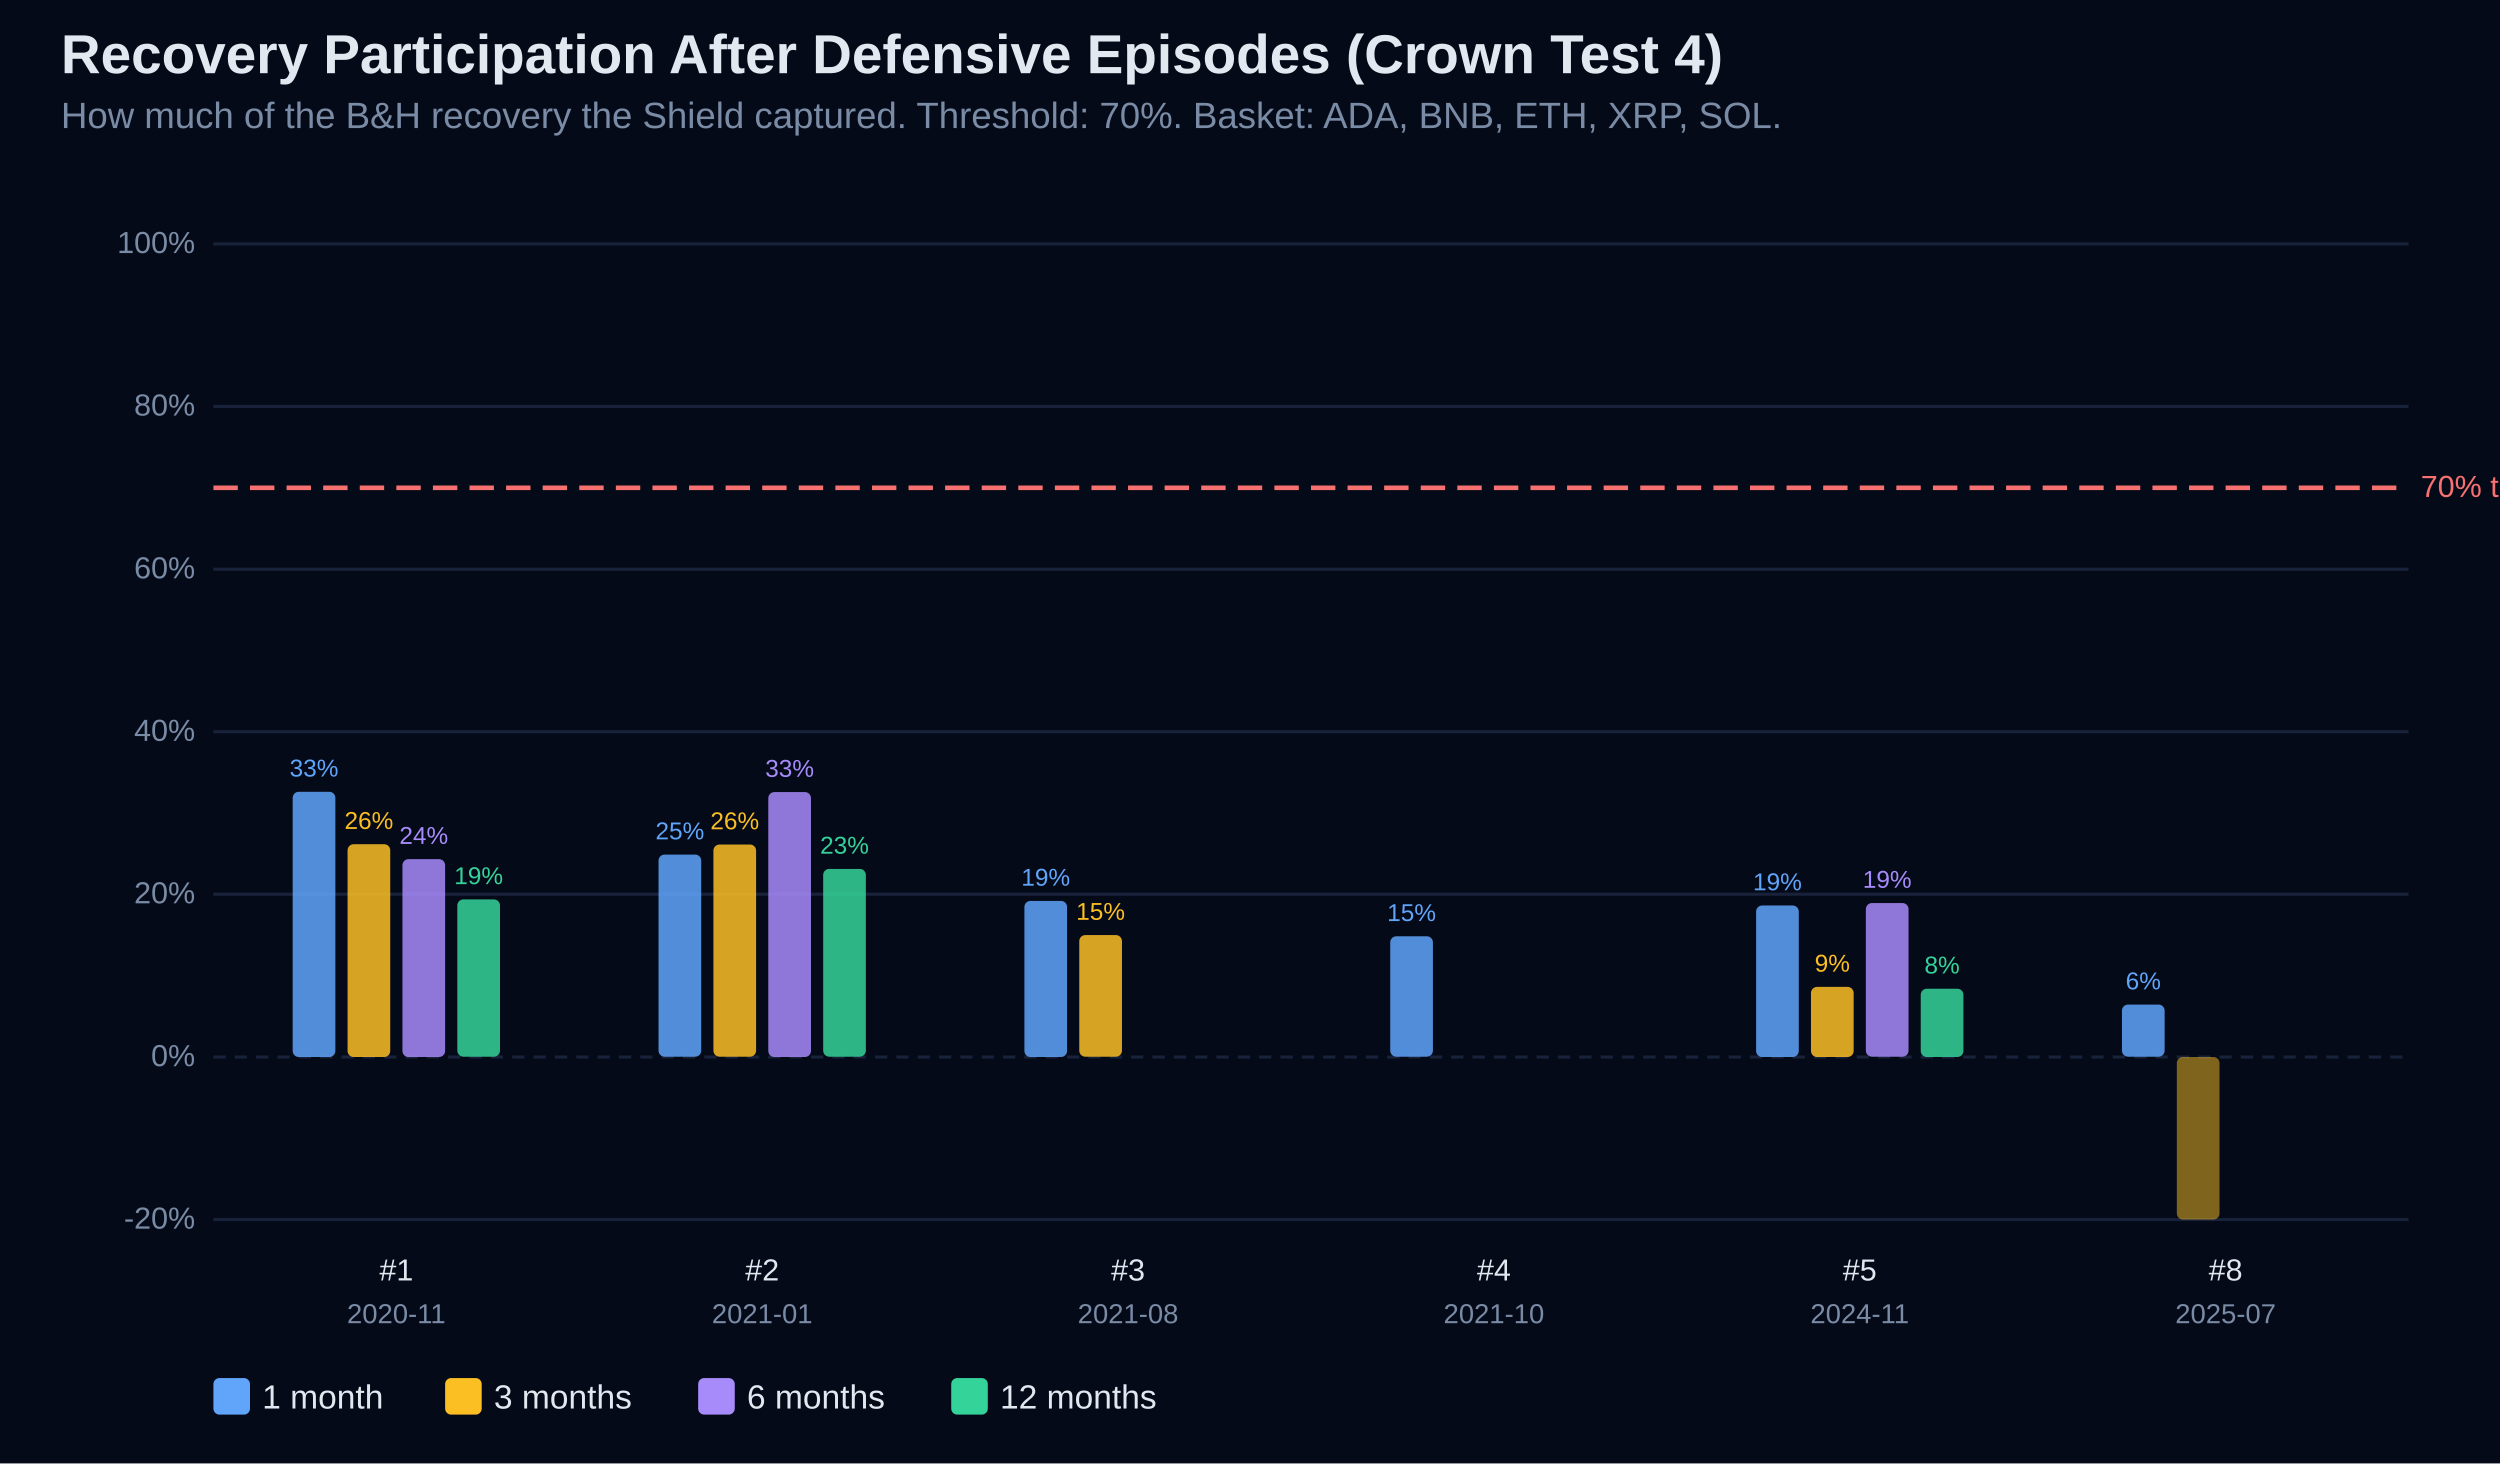
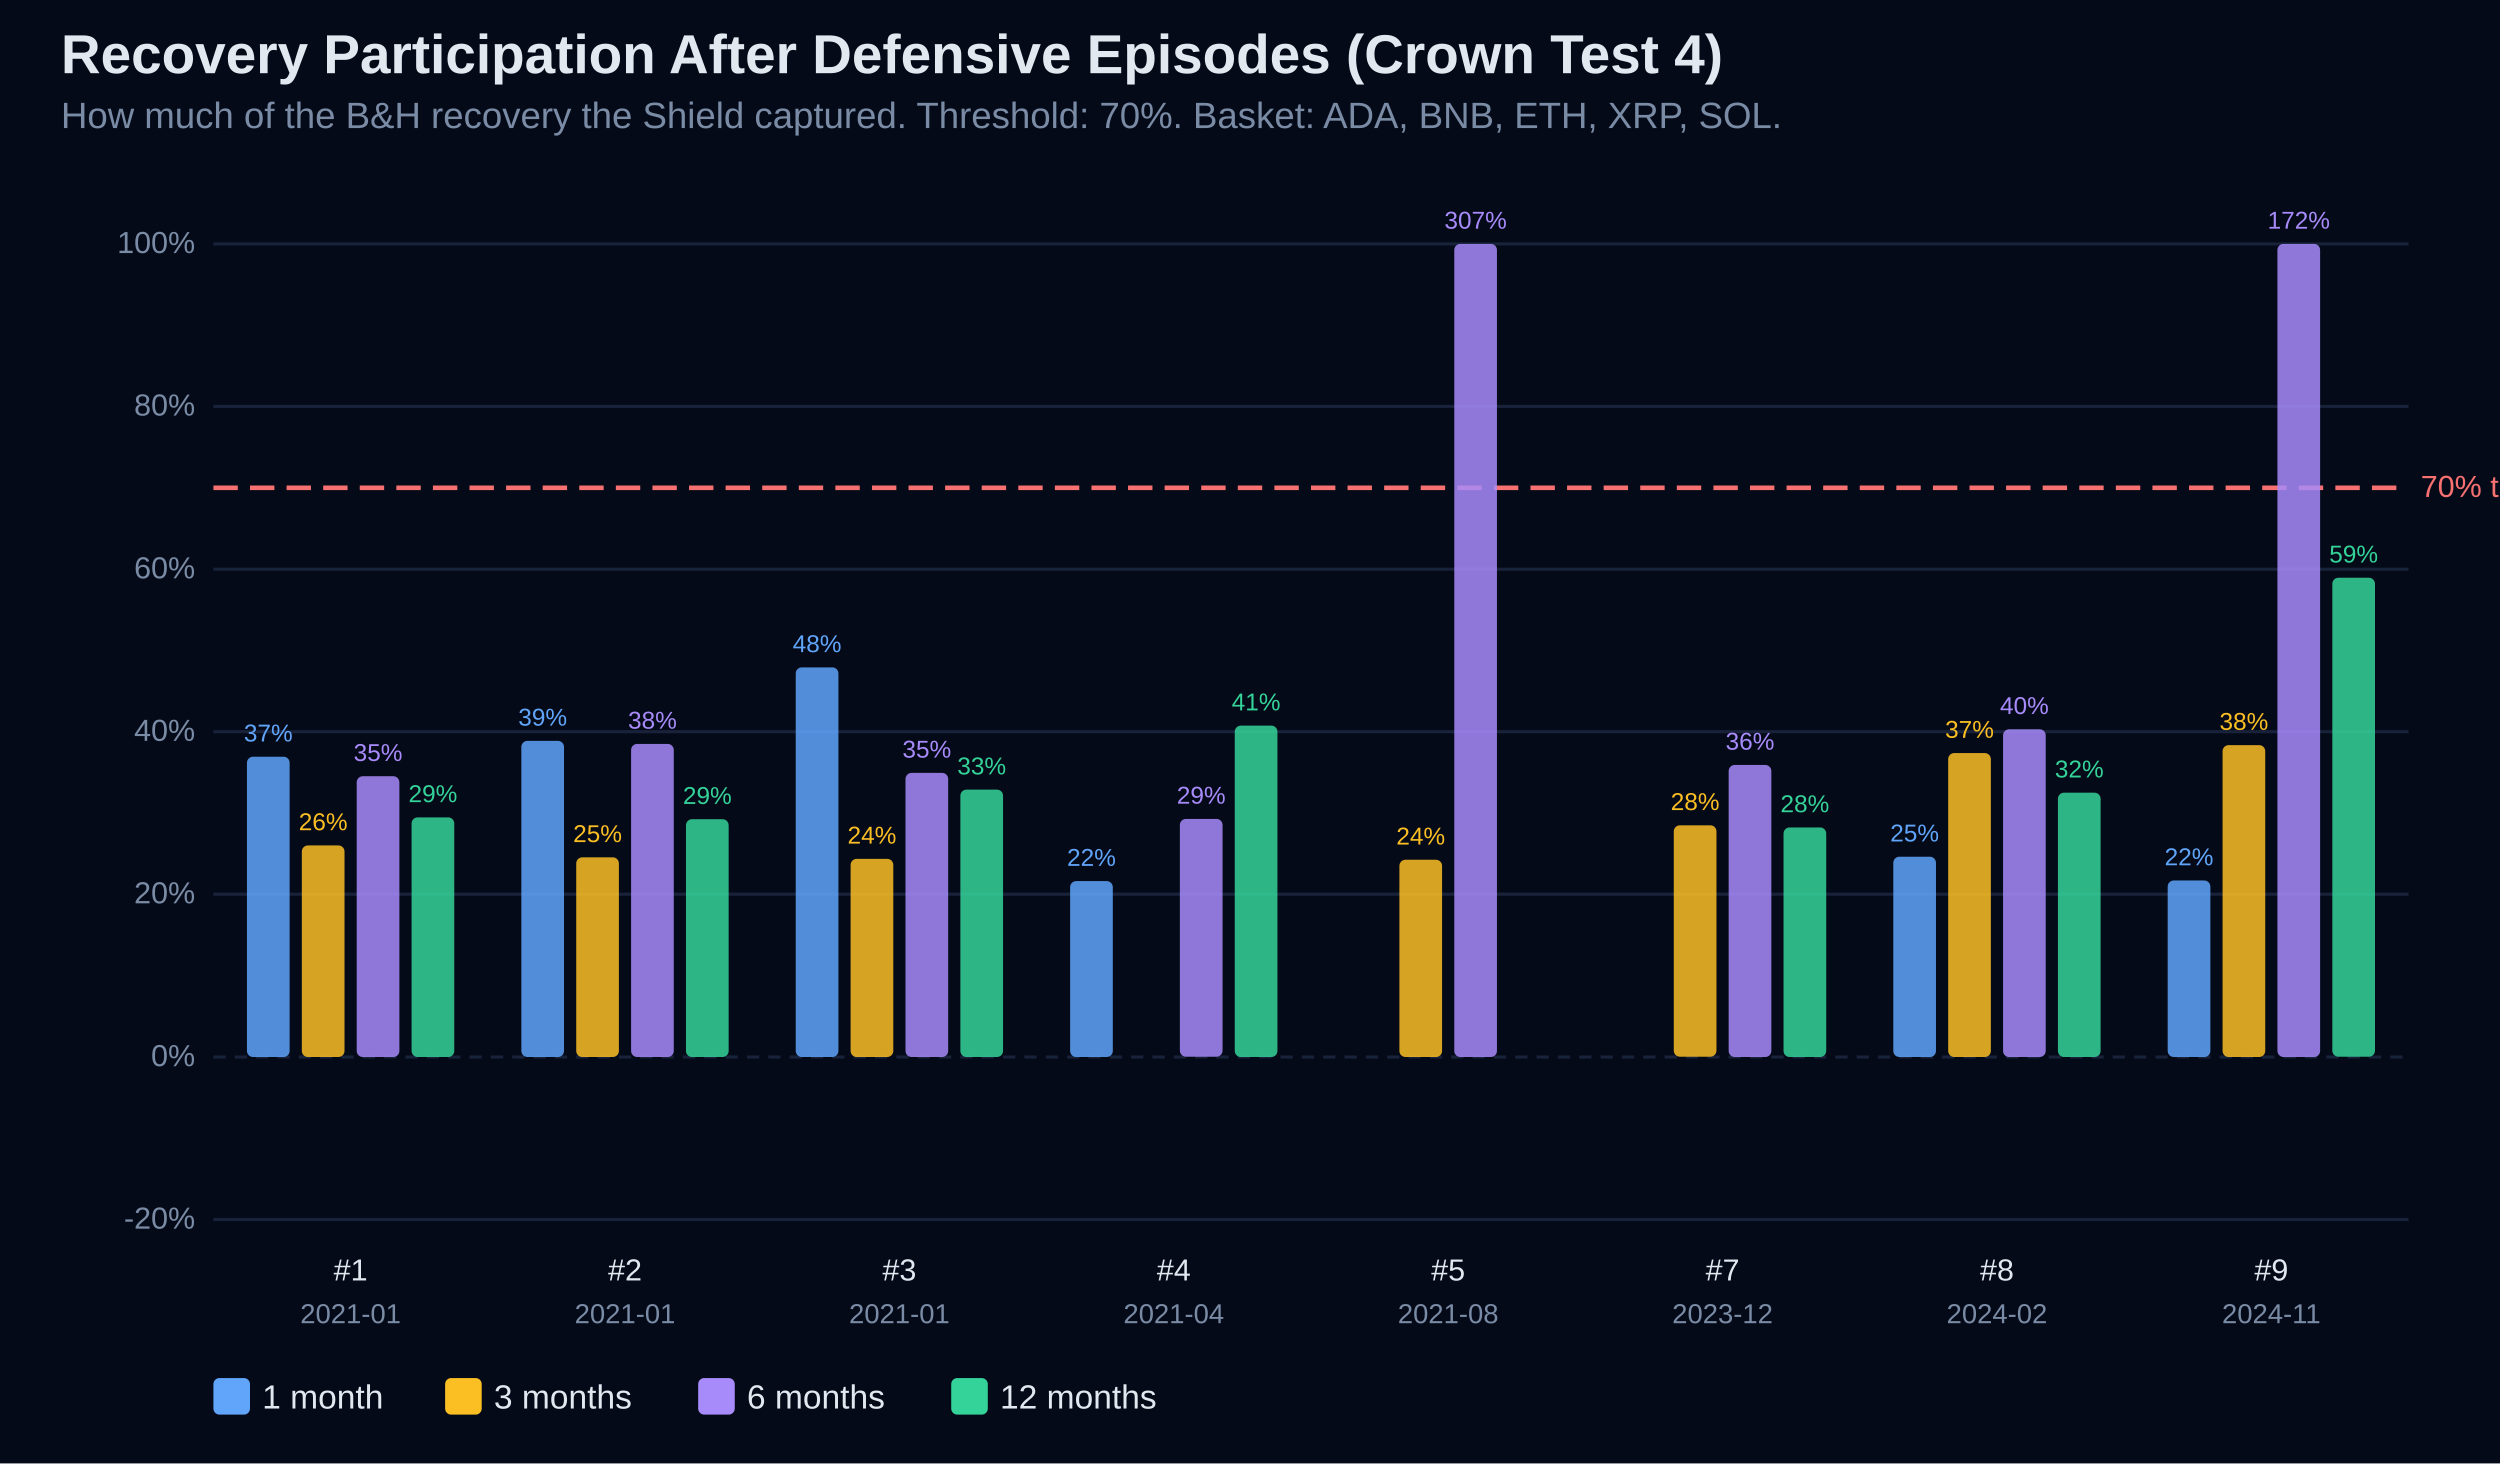
<svg xmlns="http://www.w3.org/2000/svg" width="820" height="480" viewBox="0 0 820 480" font-family="Plus Jakarta Sans,Segoe UI,Arial,sans-serif">
  <rect width="820" height="480" fill="#050a18" />
  <text x="20" y="24" font-size="18" font-weight="700" fill="#e2e8f0">Recovery Participation After Defensive Episodes (Crown Test 4)</text>
  <text x="20" y="42" font-size="12" fill="#7a8ba5">How much of the B&amp;H recovery the Shield captured. Threshold: 70%. Basket: ADA, BNB, ETH, XRP, SOL.</text>
  <line x1="70" y1="400.0" x2="790" y2="400.0" stroke="#18223a" stroke-width="1" />
  <text x="64" y="403.0" font-size="10" fill="#7a8ba5" text-anchor="end">-20%</text>
  <line x1="70" y1="346.7" x2="790" y2="346.7" stroke="#18223a" stroke-width="1" stroke-dasharray="4 3" />
  <text x="64" y="349.7" font-size="10" fill="#7a8ba5" text-anchor="end">0%</text>
  <line x1="70" y1="293.3" x2="790" y2="293.3" stroke="#18223a" stroke-width="1" />
  <text x="64" y="296.3" font-size="10" fill="#7a8ba5" text-anchor="end">20%</text>
  <line x1="70" y1="240.0" x2="790" y2="240.0" stroke="#18223a" stroke-width="1" />
  <text x="64" y="243.0" font-size="10" fill="#7a8ba5" text-anchor="end">40%</text>
  <line x1="70" y1="186.7" x2="790" y2="186.7" stroke="#18223a" stroke-width="1" />
  <text x="64" y="189.7" font-size="10" fill="#7a8ba5" text-anchor="end">60%</text>
  <line x1="70" y1="133.3" x2="790" y2="133.3" stroke="#18223a" stroke-width="1" />
  <text x="64" y="136.3" font-size="10" fill="#7a8ba5" text-anchor="end">80%</text>
  <line x1="70" y1="80.0" x2="790" y2="80.0" stroke="#18223a" stroke-width="1" />
  <text x="64" y="83.0" font-size="10" fill="#7a8ba5" text-anchor="end">100%</text>
  <line x1="70" y1="160.0" x2="790" y2="160.0" stroke="#f87171" stroke-width="1.5" stroke-dasharray="8 4" />
  <text x="794" y="163.0" font-size="10" fill="#f87171">70% threshold</text>
-   <text x="130.0" y="420" font-size="10" fill="#e2e8f0" text-anchor="middle">#1</text>
-   <text x="130.0" y="434" font-size="9" fill="#7a8ba5" text-anchor="middle">2020-11</text>
-   <rect x="96.0" y="259.7" width="14" height="87.0" fill="#60a5fa" fill-opacity="0.85" rx="2" />
-   <text x="103.0" y="254.7" font-size="8" fill="#60a5fa" text-anchor="middle">33%</text>
-   <rect x="114.0" y="276.9" width="14" height="69.8" fill="#fbbf24" fill-opacity="0.85" rx="2" />
-   <text x="121.0" y="271.9" font-size="8" fill="#fbbf24" text-anchor="middle">26%</text>
-   <rect x="132.0" y="281.8" width="14" height="64.9" fill="#a78bfa" fill-opacity="0.85" rx="2" />
-   <text x="139.0" y="276.8" font-size="8" fill="#a78bfa" text-anchor="middle">24%</text>
-   <rect x="150.0" y="295.0" width="14" height="51.6" fill="#34d399" fill-opacity="0.85" rx="2" />
-   <text x="157.0" y="290.0" font-size="8" fill="#34d399" text-anchor="middle">19%</text>
-   <text x="250.0" y="420" font-size="10" fill="#e2e8f0" text-anchor="middle">#2</text>
-   <text x="250.0" y="434" font-size="9" fill="#7a8ba5" text-anchor="middle">2021-01</text>
-   <rect x="216.0" y="280.3" width="14" height="66.3" fill="#60a5fa" fill-opacity="0.85" rx="2" />
-   <text x="223.0" y="275.3" font-size="8" fill="#60a5fa" text-anchor="middle">25%</text>
-   <rect x="234.0" y="277.0" width="14" height="69.6" fill="#fbbf24" fill-opacity="0.85" rx="2" />
-   <text x="241.0" y="272.0" font-size="8" fill="#fbbf24" text-anchor="middle">26%</text>
-   <rect x="252.0" y="259.8" width="14" height="86.9" fill="#a78bfa" fill-opacity="0.85" rx="2" />
-   <text x="259.0" y="254.8" font-size="8" fill="#a78bfa" text-anchor="middle">33%</text>
-   <rect x="270.0" y="285.0" width="14" height="61.6" fill="#34d399" fill-opacity="0.85" rx="2" />
-   <text x="277.0" y="280.0" font-size="8" fill="#34d399" text-anchor="middle">23%</text>
-   <text x="370.0" y="420" font-size="10" fill="#e2e8f0" text-anchor="middle">#3</text>
-   <text x="370.0" y="434" font-size="9" fill="#7a8ba5" text-anchor="middle">2021-08</text>
-   <rect x="336.0" y="295.5" width="14" height="51.2" fill="#60a5fa" fill-opacity="0.85" rx="2" />
-   <text x="343.0" y="290.5" font-size="8" fill="#60a5fa" text-anchor="middle">19%</text>
-   <rect x="354.0" y="306.7" width="14" height="39.9" fill="#fbbf24" fill-opacity="0.85" rx="2" />
-   <text x="361.0" y="301.7" font-size="8" fill="#fbbf24" text-anchor="middle">15%</text>
-   <text x="490.0" y="420" font-size="10" fill="#e2e8f0" text-anchor="middle">#4</text>
-   <text x="490.0" y="434" font-size="9" fill="#7a8ba5" text-anchor="middle">2021-10</text>
-   <rect x="456.0" y="307.1" width="14" height="39.5" fill="#60a5fa" fill-opacity="0.85" rx="2" />
-   <text x="463.0" y="302.1" font-size="8" fill="#60a5fa" text-anchor="middle">15%</text>
-   <text x="610.0" y="420" font-size="10" fill="#e2e8f0" text-anchor="middle">#5</text>
-   <text x="610.0" y="434" font-size="9" fill="#7a8ba5" text-anchor="middle">2024-11</text>
-   <rect x="576.0" y="297.0" width="14" height="49.7" fill="#60a5fa" fill-opacity="0.85" rx="2" />
-   <text x="583.0" y="292.0" font-size="8" fill="#60a5fa" text-anchor="middle">19%</text>
-   <rect x="594.0" y="323.7" width="14" height="23.0" fill="#fbbf24" fill-opacity="0.85" rx="2" />
-   <text x="601.0" y="318.7" font-size="8" fill="#fbbf24" text-anchor="middle">9%</text>
-   <rect x="612.0" y="296.2" width="14" height="50.4" fill="#a78bfa" fill-opacity="0.85" rx="2" />
-   <text x="619.0" y="291.2" font-size="8" fill="#a78bfa" text-anchor="middle">19%</text>
-   <rect x="630.0" y="324.3" width="14" height="22.4" fill="#34d399" fill-opacity="0.85" rx="2" />
-   <text x="637.0" y="319.3" font-size="8" fill="#34d399" text-anchor="middle">8%</text>
-   <text x="730.0" y="420" font-size="10" fill="#e2e8f0" text-anchor="middle">#8</text>
-   <text x="730.0" y="434" font-size="9" fill="#7a8ba5" text-anchor="middle">2025-07</text>
-   <rect x="696.0" y="329.5" width="14" height="17.1" fill="#60a5fa" fill-opacity="0.85" rx="2" />
-   <text x="703.0" y="324.5" font-size="8" fill="#60a5fa" text-anchor="middle">6%</text>
-   <rect x="714.0" y="346.7" width="14" height="53.3" fill="#fbbf24" fill-opacity="0.5" rx="2" />
+   <text x="115.0" y="420" font-size="10" fill="#e2e8f0" text-anchor="middle">#1</text>
+   <text x="115.0" y="434" font-size="9" fill="#7a8ba5" text-anchor="middle">2021-01</text>
+   <rect x="81.0" y="248.2" width="14" height="98.5" fill="#60a5fa" fill-opacity="0.85" rx="2" />
+   <text x="88.0" y="243.2" font-size="8" fill="#60a5fa" text-anchor="middle">37%</text>
+   <rect x="99.0" y="277.3" width="14" height="69.4" fill="#fbbf24" fill-opacity="0.85" rx="2" />
+   <text x="106.0" y="272.3" font-size="8" fill="#fbbf24" text-anchor="middle">26%</text>
+   <rect x="117.0" y="254.6" width="14" height="92.1" fill="#a78bfa" fill-opacity="0.85" rx="2" />
+   <text x="124.0" y="249.6" font-size="8" fill="#a78bfa" text-anchor="middle">35%</text>
+   <rect x="135.0" y="268.1" width="14" height="78.6" fill="#34d399" fill-opacity="0.85" rx="2" />
+   <text x="142.0" y="263.1" font-size="8" fill="#34d399" text-anchor="middle">29%</text>
+   <text x="205.0" y="420" font-size="10" fill="#e2e8f0" text-anchor="middle">#2</text>
+   <text x="205.0" y="434" font-size="9" fill="#7a8ba5" text-anchor="middle">2021-01</text>
+   <rect x="171.0" y="243.0" width="14" height="103.7" fill="#60a5fa" fill-opacity="0.85" rx="2" />
+   <text x="178.0" y="238.0" font-size="8" fill="#60a5fa" text-anchor="middle">39%</text>
+   <rect x="189.0" y="281.2" width="14" height="65.5" fill="#fbbf24" fill-opacity="0.85" rx="2" />
+   <text x="196.0" y="276.2" font-size="8" fill="#fbbf24" text-anchor="middle">25%</text>
+   <rect x="207.0" y="244.0" width="14" height="102.7" fill="#a78bfa" fill-opacity="0.85" rx="2" />
+   <text x="214.0" y="239.0" font-size="8" fill="#a78bfa" text-anchor="middle">38%</text>
+   <rect x="225.0" y="268.7" width="14" height="78.0" fill="#34d399" fill-opacity="0.85" rx="2" />
+   <text x="232.0" y="263.7" font-size="8" fill="#34d399" text-anchor="middle">29%</text>
+   <text x="295.0" y="420" font-size="10" fill="#e2e8f0" text-anchor="middle">#3</text>
+   <text x="295.0" y="434" font-size="9" fill="#7a8ba5" text-anchor="middle">2021-01</text>
+   <rect x="261.0" y="218.9" width="14" height="127.8" fill="#60a5fa" fill-opacity="0.85" rx="2" />
+   <text x="268.0" y="213.9" font-size="8" fill="#60a5fa" text-anchor="middle">48%</text>
+   <rect x="279.0" y="281.7" width="14" height="65.0" fill="#fbbf24" fill-opacity="0.85" rx="2" />
+   <text x="286.0" y="276.7" font-size="8" fill="#fbbf24" text-anchor="middle">24%</text>
+   <rect x="297.0" y="253.5" width="14" height="93.2" fill="#a78bfa" fill-opacity="0.85" rx="2" />
+   <text x="304.0" y="248.5" font-size="8" fill="#a78bfa" text-anchor="middle">35%</text>
+   <rect x="315.0" y="259.0" width="14" height="87.7" fill="#34d399" fill-opacity="0.85" rx="2" />
+   <text x="322.0" y="254.0" font-size="8" fill="#34d399" text-anchor="middle">33%</text>
+   <text x="385.0" y="420" font-size="10" fill="#e2e8f0" text-anchor="middle">#4</text>
+   <text x="385.0" y="434" font-size="9" fill="#7a8ba5" text-anchor="middle">2021-04</text>
+   <rect x="351.0" y="289.0" width="14" height="57.7" fill="#60a5fa" fill-opacity="0.85" rx="2" />
+   <text x="358.0" y="284.0" font-size="8" fill="#60a5fa" text-anchor="middle">22%</text>
+   <rect x="387.0" y="268.6" width="14" height="78.0" fill="#a78bfa" fill-opacity="0.85" rx="2" />
+   <text x="394.0" y="263.6" font-size="8" fill="#a78bfa" text-anchor="middle">29%</text>
+   <rect x="405.0" y="238.0" width="14" height="108.7" fill="#34d399" fill-opacity="0.85" rx="2" />
+   <text x="412.0" y="233.0" font-size="8" fill="#34d399" text-anchor="middle">41%</text>
+   <text x="475.0" y="420" font-size="10" fill="#e2e8f0" text-anchor="middle">#5</text>
+   <text x="475.0" y="434" font-size="9" fill="#7a8ba5" text-anchor="middle">2021-08</text>
+   <rect x="459.0" y="282.0" width="14" height="64.7" fill="#fbbf24" fill-opacity="0.85" rx="2" />
+   <text x="466.0" y="277.0" font-size="8" fill="#fbbf24" text-anchor="middle">24%</text>
+   <rect x="477.0" y="80.0" width="14" height="266.7" fill="#a78bfa" fill-opacity="0.85" rx="2" />
+   <text x="484.0" y="75.0" font-size="8" fill="#a78bfa" text-anchor="middle">307%</text>
+   <text x="565.0" y="420" font-size="10" fill="#e2e8f0" text-anchor="middle">#7</text>
+   <text x="565.0" y="434" font-size="9" fill="#7a8ba5" text-anchor="middle">2023-12</text>
+   <rect x="549.0" y="270.7" width="14" height="75.9" fill="#fbbf24" fill-opacity="0.85" rx="2" />
+   <text x="556.0" y="265.7" font-size="8" fill="#fbbf24" text-anchor="middle">28%</text>
+   <rect x="567.0" y="250.9" width="14" height="95.8" fill="#a78bfa" fill-opacity="0.85" rx="2" />
+   <text x="574.0" y="245.9" font-size="8" fill="#a78bfa" text-anchor="middle">36%</text>
+   <rect x="585.0" y="271.4" width="14" height="75.3" fill="#34d399" fill-opacity="0.85" rx="2" />
+   <text x="592.0" y="266.4" font-size="8" fill="#34d399" text-anchor="middle">28%</text>
+   <text x="655.0" y="420" font-size="10" fill="#e2e8f0" text-anchor="middle">#8</text>
+   <text x="655.0" y="434" font-size="9" fill="#7a8ba5" text-anchor="middle">2024-02</text>
+   <rect x="621.0" y="281.0" width="14" height="65.7" fill="#60a5fa" fill-opacity="0.85" rx="2" />
+   <text x="628.0" y="276.0" font-size="8" fill="#60a5fa" text-anchor="middle">25%</text>
+   <rect x="639.0" y="247.0" width="14" height="99.7" fill="#fbbf24" fill-opacity="0.85" rx="2" />
+   <text x="646.0" y="242.0" font-size="8" fill="#fbbf24" text-anchor="middle">37%</text>
+   <rect x="657.0" y="239.2" width="14" height="107.5" fill="#a78bfa" fill-opacity="0.85" rx="2" />
+   <text x="664.0" y="234.2" font-size="8" fill="#a78bfa" text-anchor="middle">40%</text>
+   <rect x="675.0" y="260.0" width="14" height="86.7" fill="#34d399" fill-opacity="0.85" rx="2" />
+   <text x="682.0" y="255.0" font-size="8" fill="#34d399" text-anchor="middle">32%</text>
+   <text x="745.0" y="420" font-size="10" fill="#e2e8f0" text-anchor="middle">#9</text>
+   <text x="745.0" y="434" font-size="9" fill="#7a8ba5" text-anchor="middle">2024-11</text>
+   <rect x="711.0" y="288.8" width="14" height="57.9" fill="#60a5fa" fill-opacity="0.85" rx="2" />
+   <text x="718.0" y="283.8" font-size="8" fill="#60a5fa" text-anchor="middle">22%</text>
+   <rect x="729.0" y="244.4" width="14" height="102.3" fill="#fbbf24" fill-opacity="0.85" rx="2" />
+   <text x="736.0" y="239.4" font-size="8" fill="#fbbf24" text-anchor="middle">38%</text>
+   <rect x="747.0" y="80.0" width="14" height="266.7" fill="#a78bfa" fill-opacity="0.85" rx="2" />
+   <text x="754.0" y="75.0" font-size="8" fill="#a78bfa" text-anchor="middle">172%</text>
+   <rect x="765.0" y="189.5" width="14" height="157.1" fill="#34d399" fill-opacity="0.85" rx="2" />
+   <text x="772.0" y="184.5" font-size="8" fill="#34d399" text-anchor="middle">59%</text>
  <rect x="70" y="452" width="12" height="12" rx="2" fill="#60a5fa" />
  <text x="86" y="462" font-size="11" fill="#e2e8f0">1 month</text>
  <rect x="146" y="452" width="12" height="12" rx="2" fill="#fbbf24" />
  <text x="162" y="462" font-size="11" fill="#e2e8f0">3 months</text>
  <rect x="229" y="452" width="12" height="12" rx="2" fill="#a78bfa" />
  <text x="245" y="462" font-size="11" fill="#e2e8f0">6 months</text>
  <rect x="312" y="452" width="12" height="12" rx="2" fill="#34d399" />
  <text x="328" y="462" font-size="11" fill="#e2e8f0">12 months</text>
</svg>
